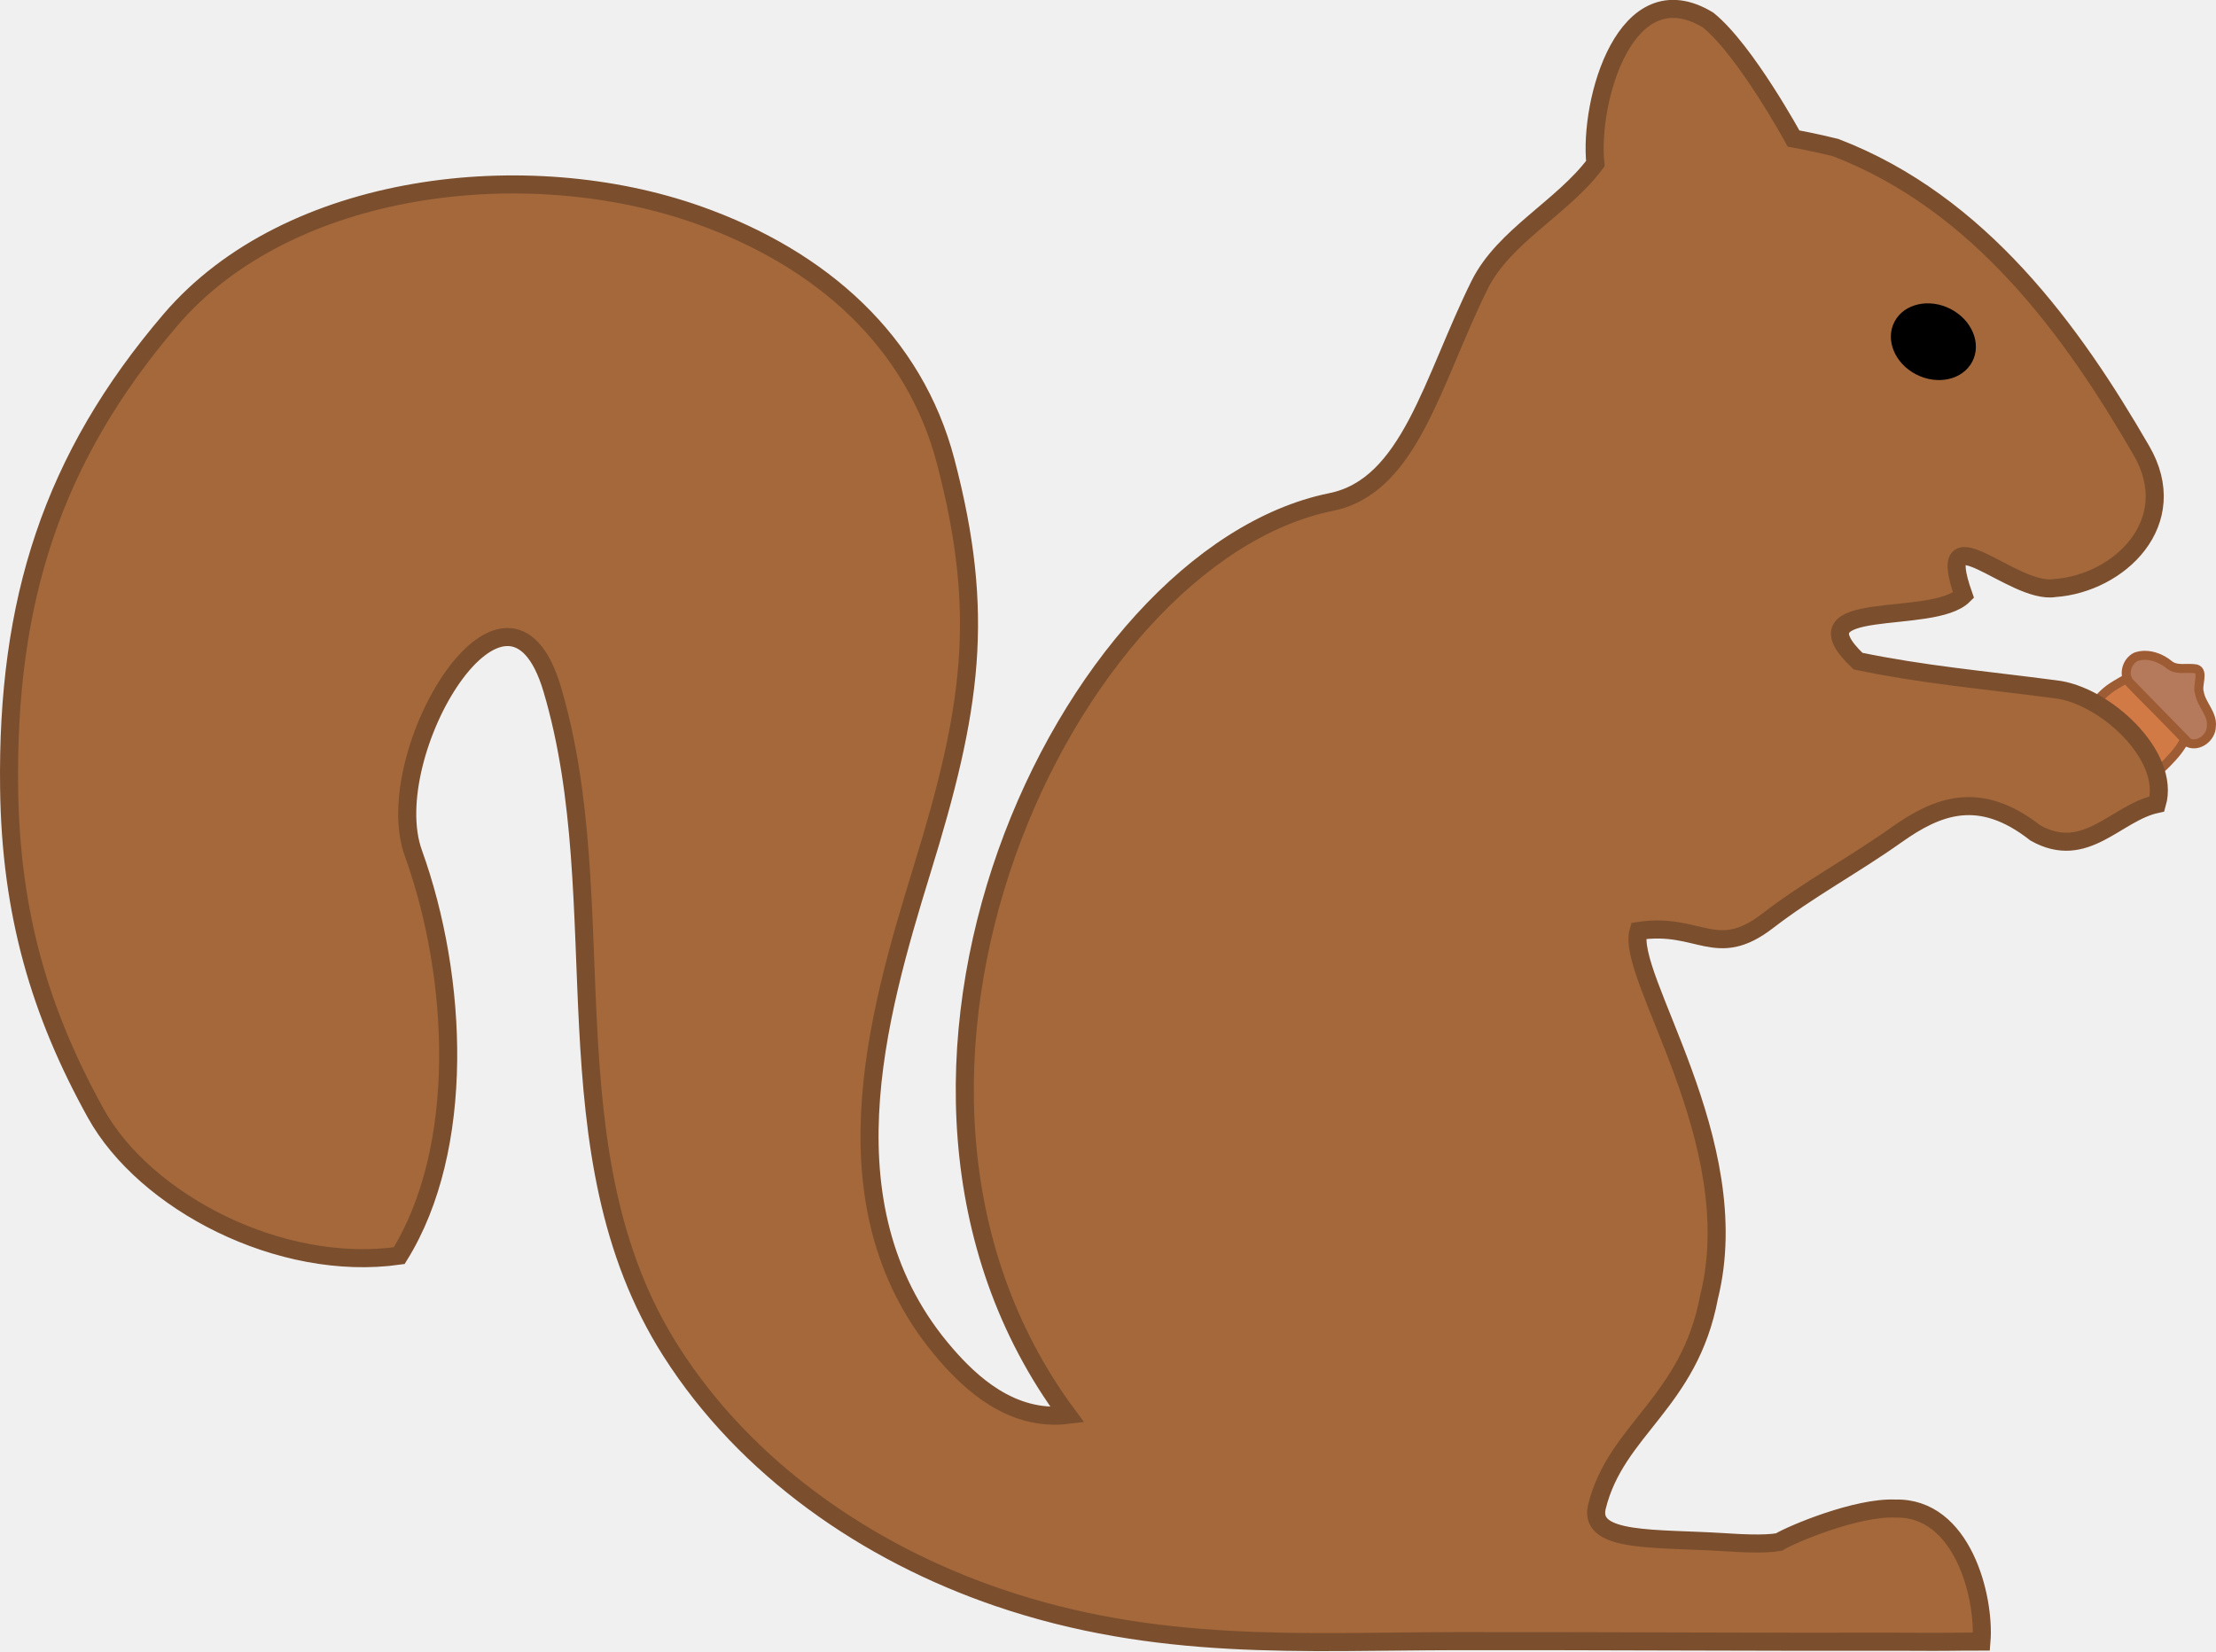
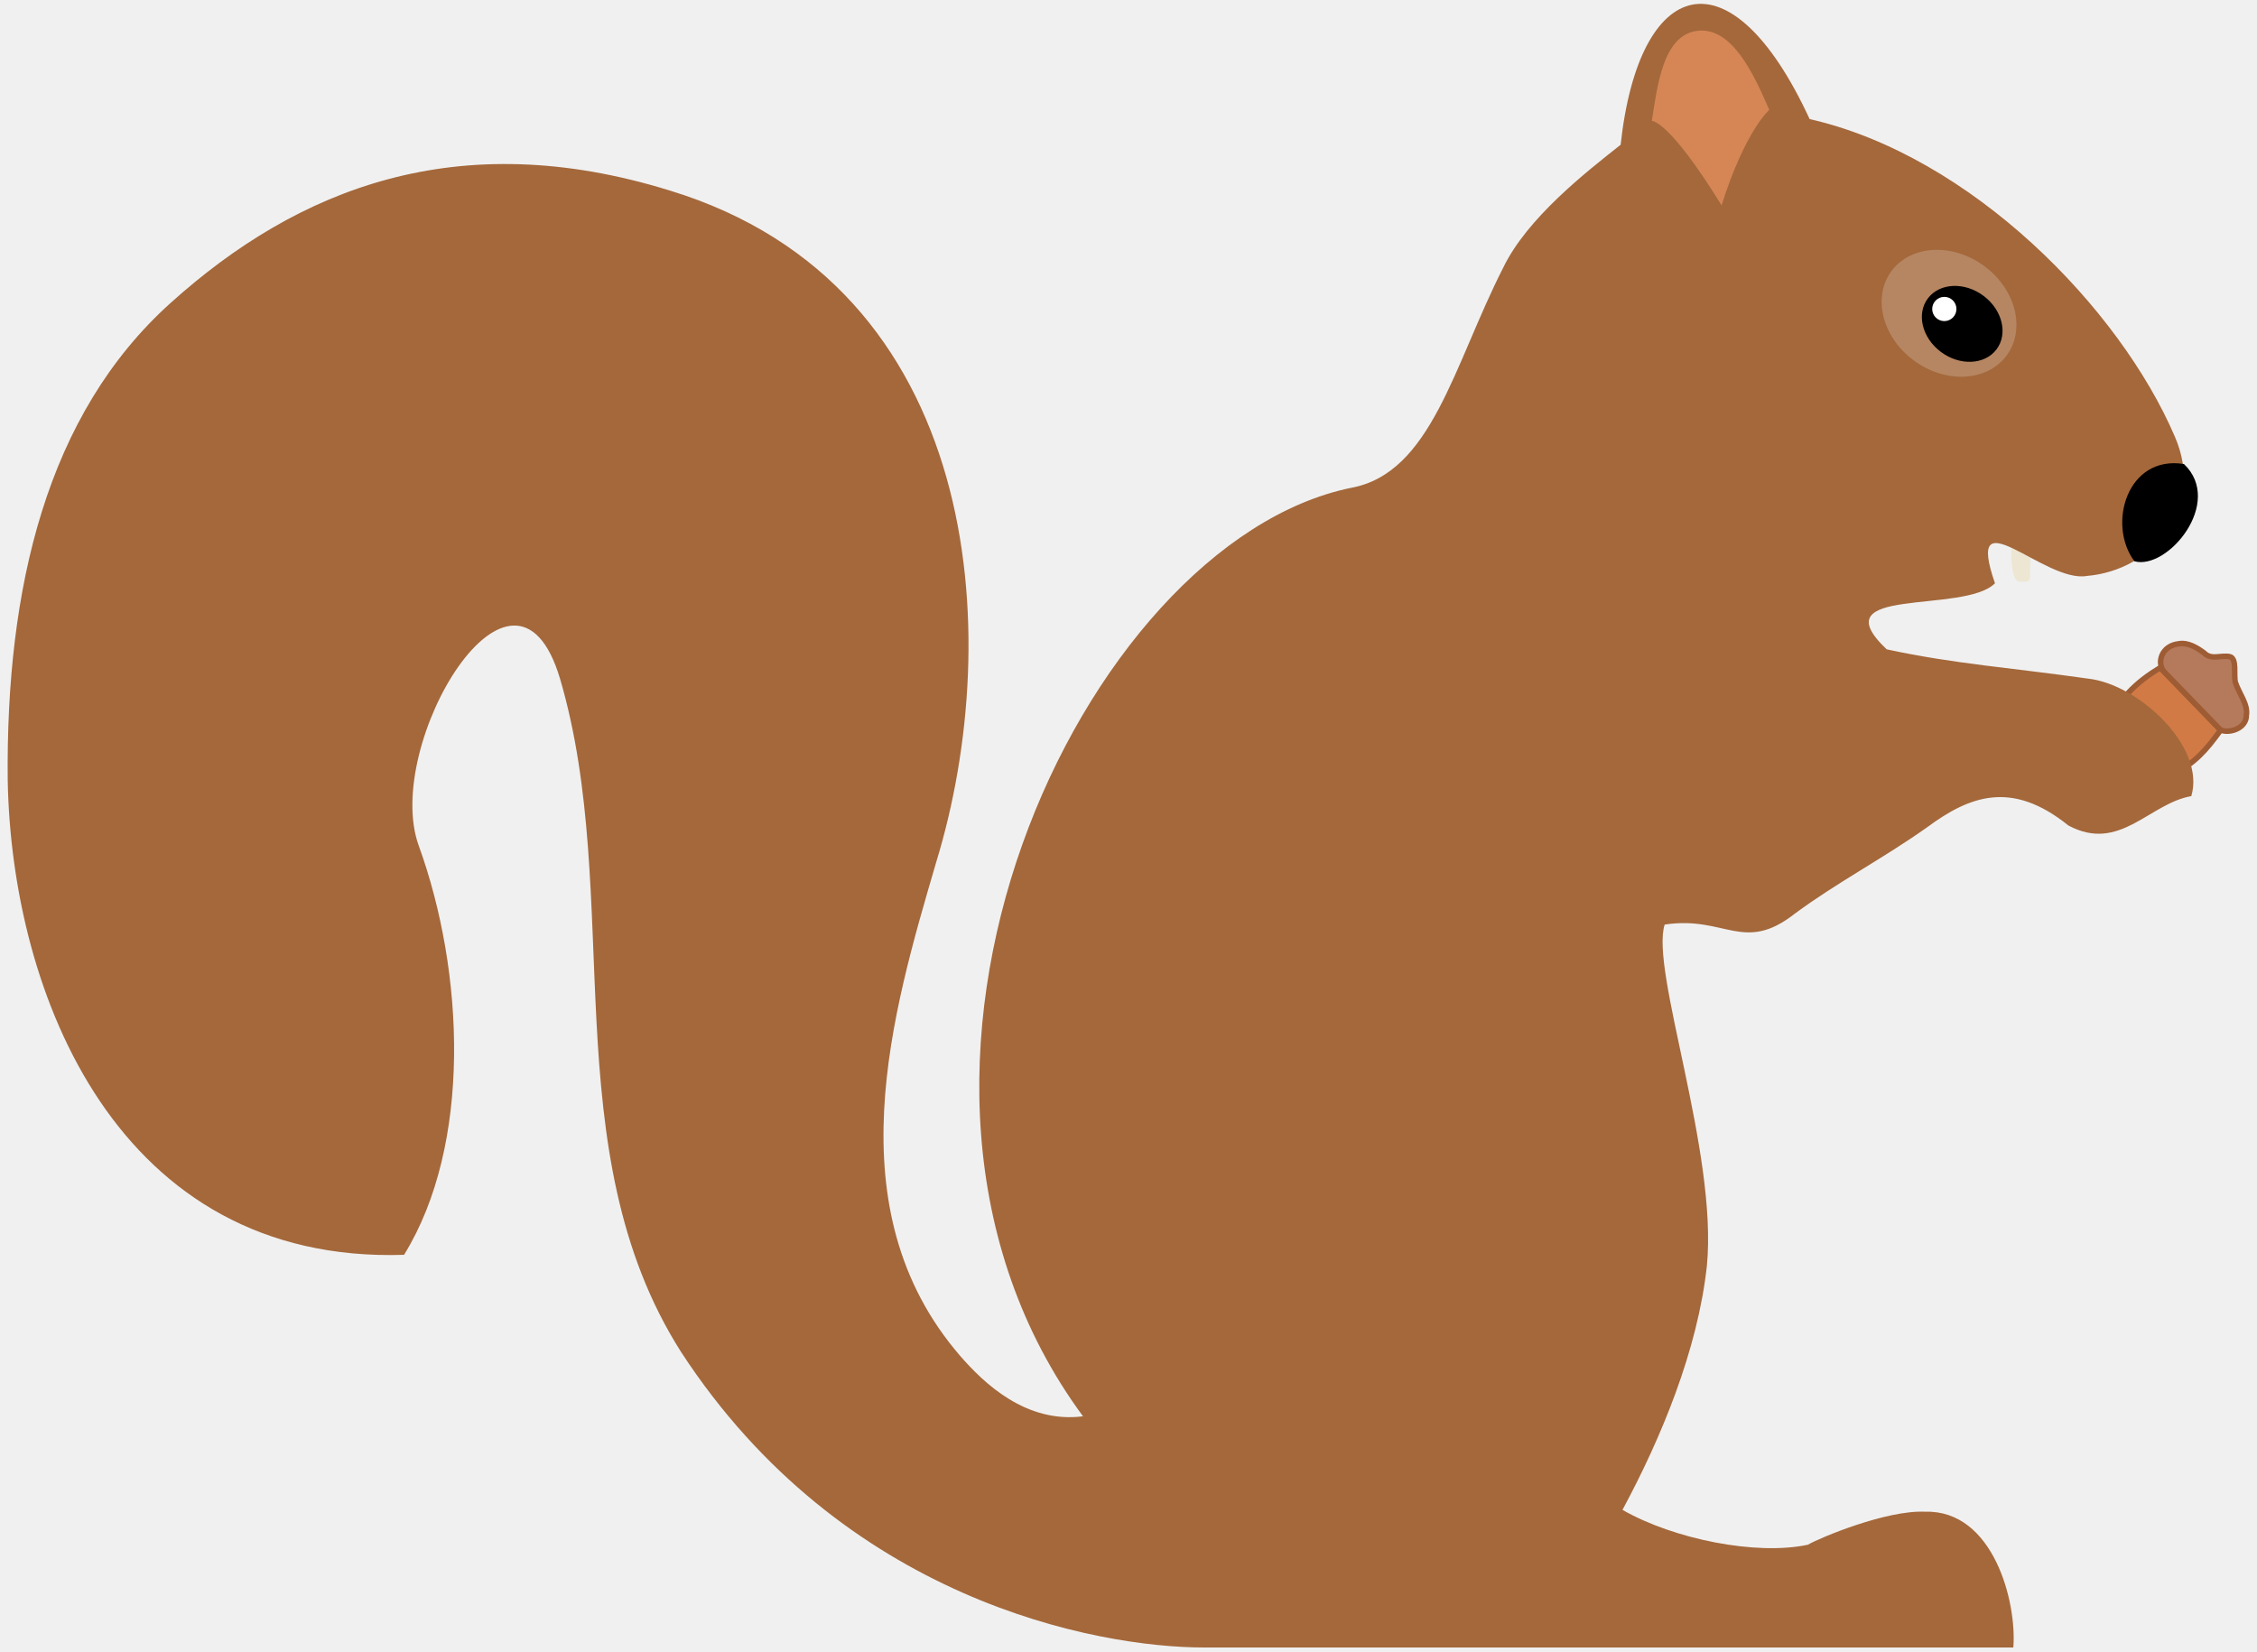
- <svg xmlns="http://www.w3.org/2000/svg" version="1.1" id="svg40" width="1227.781" height="914.956" viewBox="0 0 1227.78 914.956">
-   <defs id="defs44" />
-   <g id="layer1" transform="translate(-36.10975,-192.5219)">
-     <g id="g1993" transform="rotate(44.97442,1228.037,578.8414)" style="display:inline">
-       <g id="g1998" transform="rotate(-44.59579,1234.35,592.6493)">
-         <path style="display:inline;fill:#d27a45;fill-opacity:1;stroke:#9e5c34;stroke-width:5;stroke-linecap:butt;stroke-linejoin:miter;stroke-miterlimit:4;stroke-dasharray:none;stroke-opacity:1" d="m 1258.313,601.542 c -11.85,-12.713 -22.147,-21.713 -32.869,-33.23 -8.724,5.196 -10.298,5.963 -16.091,12.379 -4.486,4.969 -10.445,14.307 -12.304,20.515 -1.49,4.974 -2.067,9.79 -0.23,14.649 -3.733,15.758 0.767,15.736 12.957,13.203 7.666,2.28 15.957,0.438 22.891,-3.039 6.588,-3.304 11.25,-6.482 15.713,-11.135 4,-4.17 7.694,-8.371 9.934,-13.342 z" id="path5870" />
-       </g>
-       <path transform="rotate(-44.59579,1234.35,592.6493)" style="display:inline;fill:#b5795c;fill-opacity:1;stroke:#9e5c34;stroke-width:5;stroke-linecap:butt;stroke-linejoin:miter;stroke-miterlimit:4;stroke-dasharray:none;stroke-opacity:1" d="m 1235.657,555.23 c -1.596,0.029 -3.185,0.294 -4.723,0.84 -5.035,2.449 -7.221,9.784 -3.49,14.242 l 32.869,33.23 c 5.955,2.375 12.65,-3.129 12.629,-9.277 0.737,-6.885 -5.789,-12.167 -6.808,-18.714 -1.377,-3.827 2.65,-11.691 -1.841,-12.985 -5.056,-0.891 -11.001,1.26 -15.279,-2.463 -3.717,-2.93 -8.57,-4.962 -13.357,-4.873 z" id="path3209" />
+ <svg xmlns="http://www.w3.org/2000/svg" width="1230" height="900" version="1" id="svg30">
+   <defs id="defs2" />
+   <g id="g10" transform="translate(0.1997346,-0.1003343)" style="stroke:#9e5c34;stroke-width:5">
+     <path d="m 1210,398 -33,-34 c -13,8 -23,17 -29,33 -1,5 -2,10 0,15 -4,15 1,15 13,13 7,2 16,0 23,-3 12,-6 18,-13 26,-24 z" id="path4" style="fill:#d27a45;stroke-width:3" />
+     <path d="m 1187,351 c -9,1 -12,10 -8,15 l 31,32 c 5,2 14,-1 14,-8 1,-6 -4,-12 -6,-18 -1,-4 1,-13 -3,-14 -5,-1 -10,2 -14,-2 -4,-3 -9,-6 -14,-5 z" id="path6" style="fill:#b5795c;stroke-width:3" />
+     <path d="m 1097,278 c 0,0 -4,38 3,39 7,1 6,-2 6,-2 l 1,-30 z" id="path8" style="fill:#ede6d2;stroke:none" />
+   </g>
+   <path d="m 736.2,265.9 c 44,-8 56,-67 83,-120 13,-27 45,-52 64,-67 10,-92 60,-107 103,-14 88,20 169,103 199,173 17,39 -12,73 -48,76 -23,4 -67,-45 -50,4 -17,17 -96,1 -59,36 37,8 68,10 110,16 27,3 64,37 56,64 -23,4 -39,31 -67,16 -31,-25 -54,-16 -77,1 -24,17 -49,30 -72,47 -28,22 -38,1 -71,6 -8,25 29,124 23,186 -5,46 -25,94 -46,133 28,16 73,25 101,19 7,-4 43,-19 64,-18 37,-1 50,49 48,74 H 656.2 c -59,0 -197,-26 -285,-161 -70,-110 -31,-248 -66,-367 -25,-84 -97,36 -77,91 25,69 29,163 -8,223 -156,5 -214,-142 -216,-259 -1,-104 21,-199 89,-260 69,-62 156,-97 272,-61 170,52 183,242 145,366 -24,82 -56,189 13,269 13,15 36,37 67,33 -137,-186 0,-476 146,-506 z" id="path12" style="fill:#a4683b" />
+   <path d="m 1190.2,252.9 c 22,21 -9,58 -27,53 -15,-20 -4,-58 27,-53 z" id="path14" />
+   <g transform="translate(-4.800265,-10.10033)" id="g26">
+     <g transform="matrix(0.79901,0.60132,-0.60927,0.79296,19,-212)" id="g22">
+       <ellipse cx="1070.4" cy="-316.3" rx="38.9" ry="32.1" id="ellipse18" style="fill:#fffffe;fill-opacity:0.2" />
+       <ellipse cx="1079.6" cy="-316" rx="23.3" ry="19.2" id="ellipse20" />
    </g>
+     <circle cx="1064.4" cy="178.5" r="6.6" id="circle24" style="fill:#ffffff" />
  </g>
-   <g id="layer2" style="display:inline" transform="translate(-36.10975,-29.85515)">
-     <path style="fill:#a4683b;fill-opacity:1;stroke:#7b4e2d;stroke-width:10;stroke-linecap:butt;stroke-linejoin:miter;stroke-miterlimit:4;stroke-dasharray:none;stroke-opacity:1" d="m 773.326,308.092 c 43.979,-8.658 56.265,-67.334 82.603,-120.422 13.394,-26.997 46.034,-42.89 64.1,-67.169 -3.618,-34.538 16.695,-107.273 62.487,-79.535 20.712,16.775 47.308,65.641 47.308,65.641 0,0 12.169,2.219 23.291,5.017 80.059,30.681 131.34,101.992 169.431,167.86 23.197,39.845 -12.344,73.751 -48.064,76.244 -23.167,3.789 -67.621,-44.446 -50.461,3.995 -17.186,17.228 -96.007,0.8 -58.449,36.5 36.782,7.583 67.458,10.113 109.203,15.575 27.13,2.851 64.205,36.756 56.399,63.557 -22.822,4.827 -39.376,31.783 -67.377,16.066 -30.865,-24.236 -54.071,-15.18 -77.029,1.12 -23.69,16.82 -48.592,30.079 -71.298,47.602 -28.658,22.115 -37.937,0.491 -71.523,5.586 -7.576,24.806 60.486,116.616 39.096,202.721 -11.054,58.976 -51.764,73.357 -62.234,116.688 -4.389,19.719 32.72,16.922 69.92,19.257 8.548,0.536 22.693,1.446 31.034,-0.055 7.323,-4.47 43.222,-19.489 64.4,-18.528 37.368,-1.055 49.778,49.384 47.777,73.69 -17.34,-0.033 -11.261,0.301 -46.266,0.092 -72.398,0.183 -171.089,-0.452 -244.888,-0.329 -85.195,0.141 -165.512,5.954 -253.915,-24.301 C 516.827,890.308 449.482,844.123 407.762,778.472 337.884,668.51 377.326,530.462 342.022,411.658 c -24.86,-83.661 -96.642,36.113 -76.889,90.946 24.97,69.318 29.057,163.722 -7.853,223.055 C 191.299,735.081 116.328,695.822 89.159,646.761 58.459,591.325 42.083,536.527 41.162,466.764 39.79,362.847 65.001,283.801 130.53,207.144 c 65.741,-76.905 197.894,-91.708 292.506,-58.162 68.628,24.333 119.619,70.243 136.998,136.438 22.304,84.953 14.46,137.366 -13.191,226.81 -24.926,81.177 -56.072,188.616 13.613,268.429 12.859,14.728 35.592,37.04 67.081,33.241 C 490.089,628.345 626.627,338.225 773.326,308.092 Z" id="path50" />
-   </g>
-   <g id="layer8" style="display:inline" transform="translate(-36.10975,-29.85515)">
-     <ellipse style="display:inline;opacity:1;fill:#000000;fill-opacity:1;stroke:#000000;stroke-width:2.5;stroke-miterlimit:4;stroke-dasharray:none;stroke-opacity:1" id="path3211" cx="1080.444" cy="-316.189" rx="22.97" ry="19.235" transform="matrix(0.8873026,0.4611878,-0.4700415,0.8826443,0,0)" />
-   </g>
+   <path d="m 900.2,65.9 c 3,-19 6,-46 24,-49 19,-3 31,22 40,43 0,0 -13,11 -26,52 -29,-47 -38,-46 -38,-46 z" id="path28" style="fill:#d68655" />
</svg>
